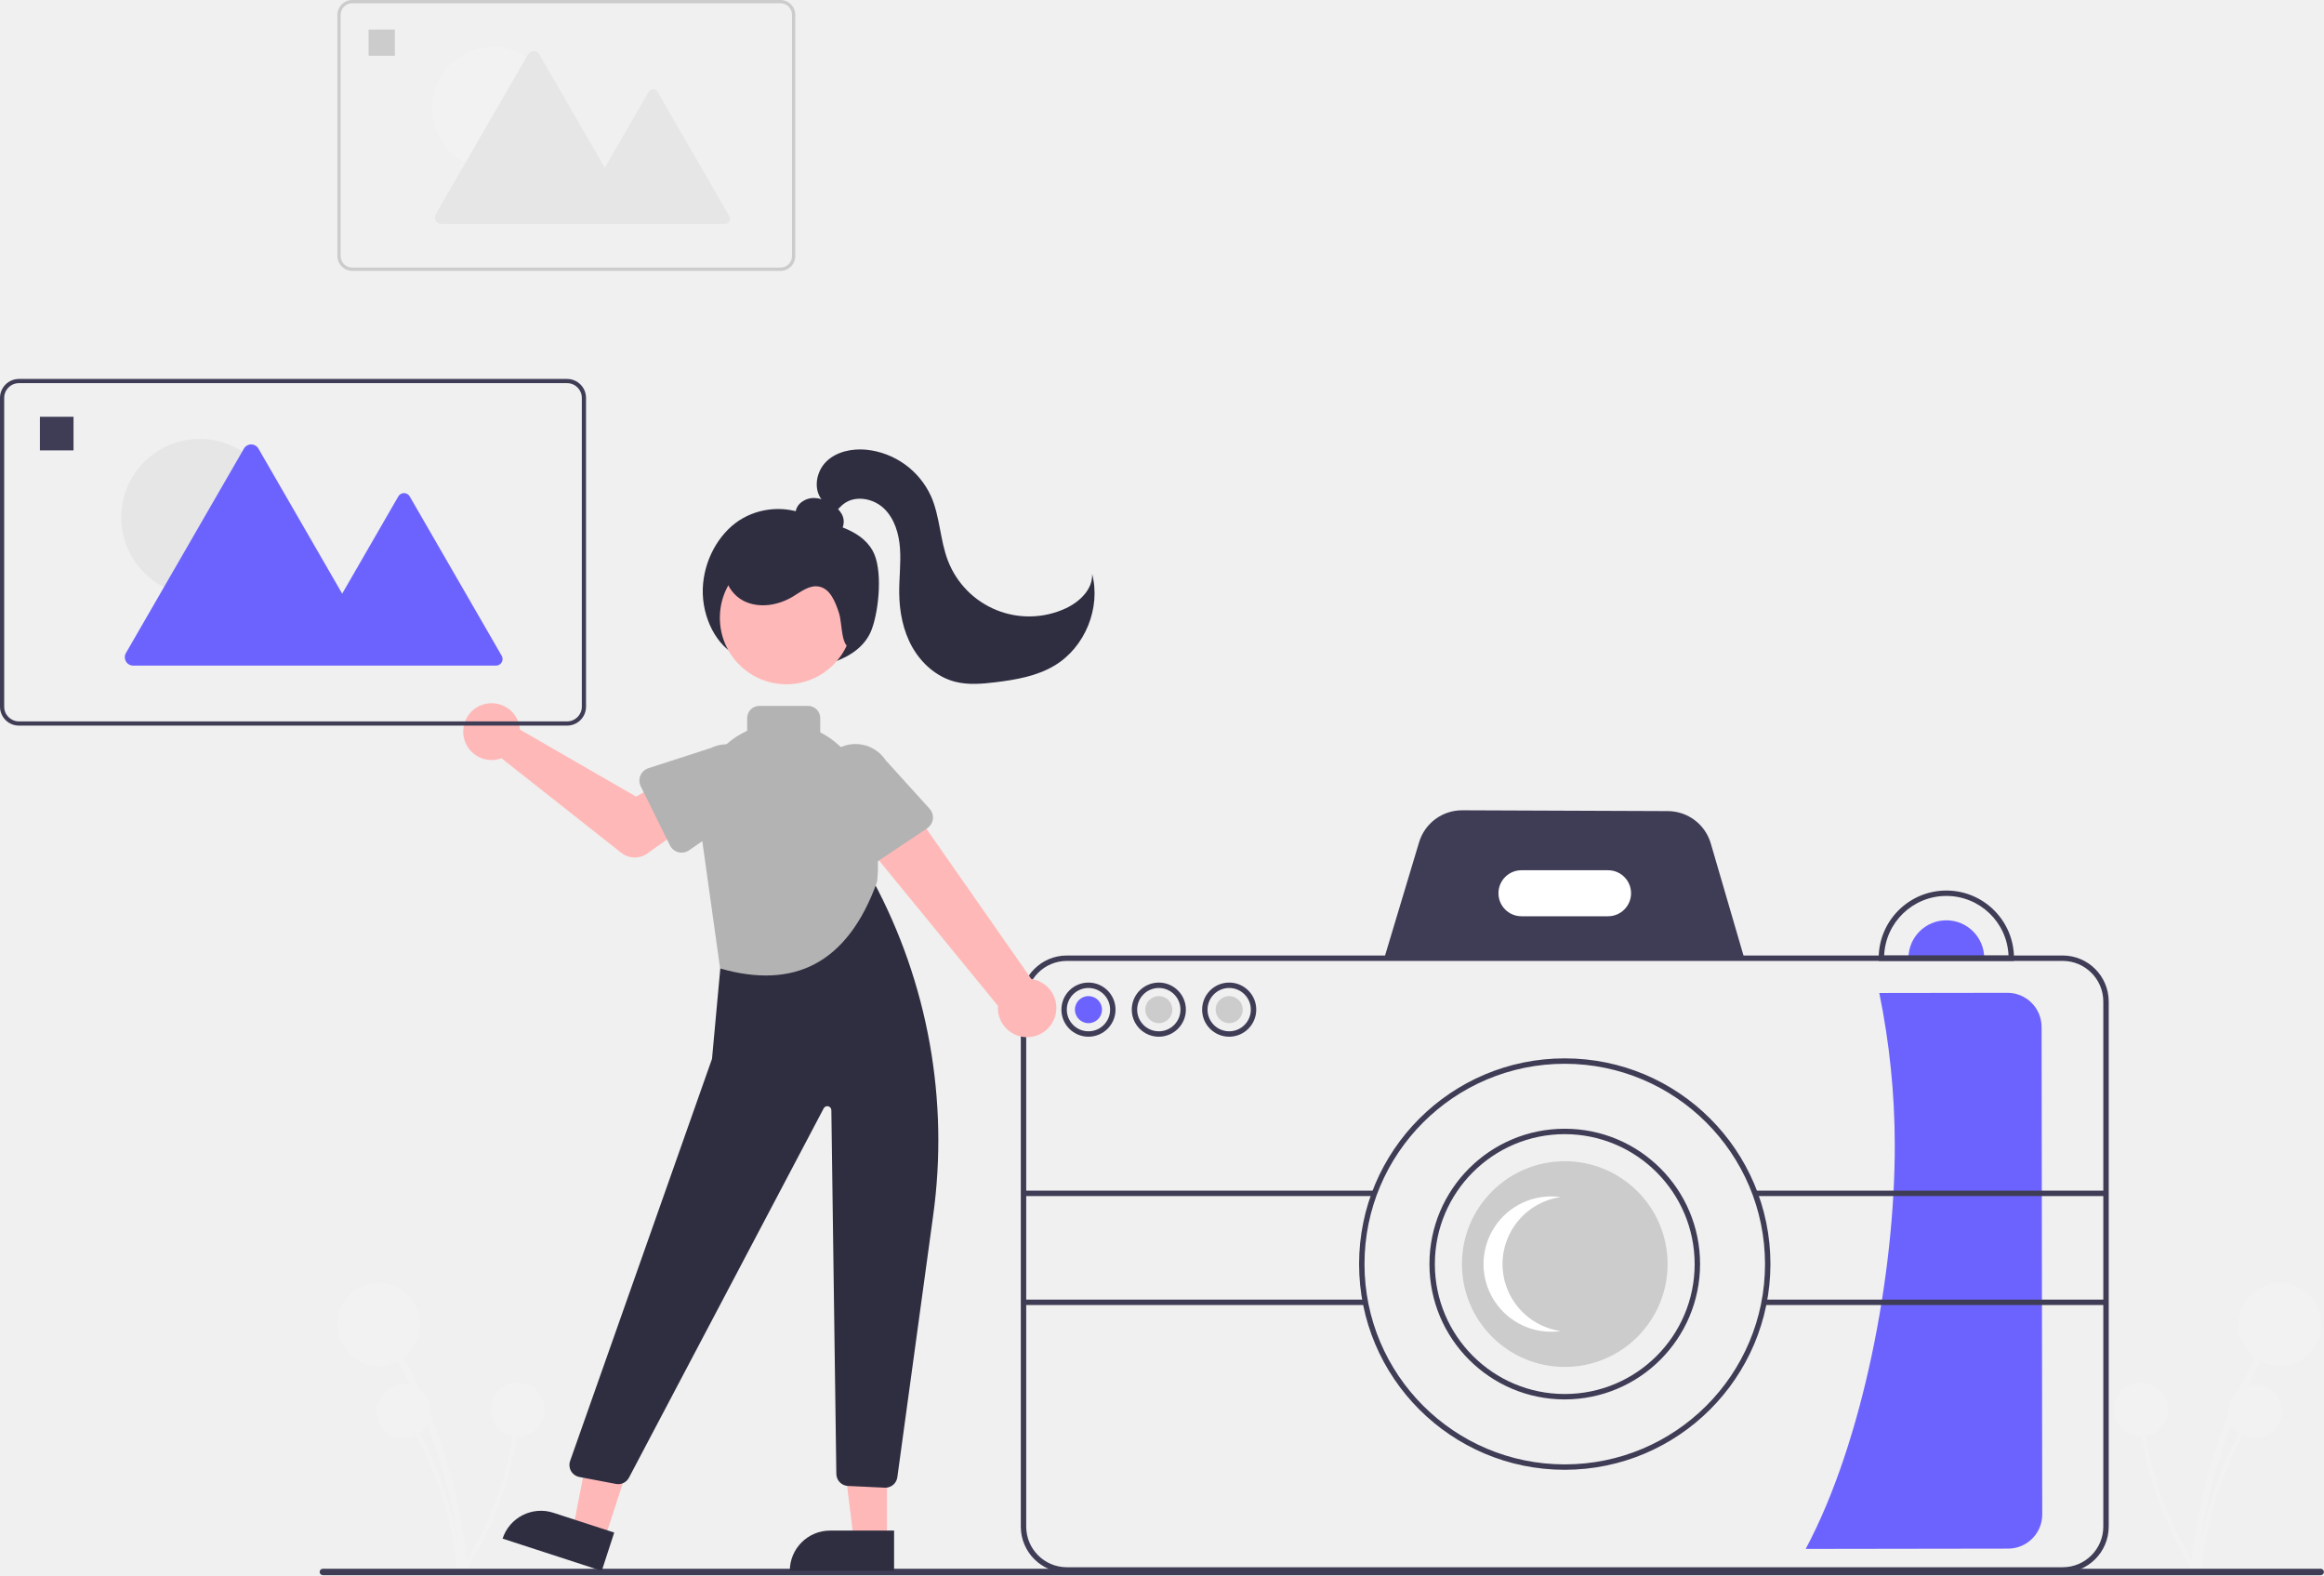
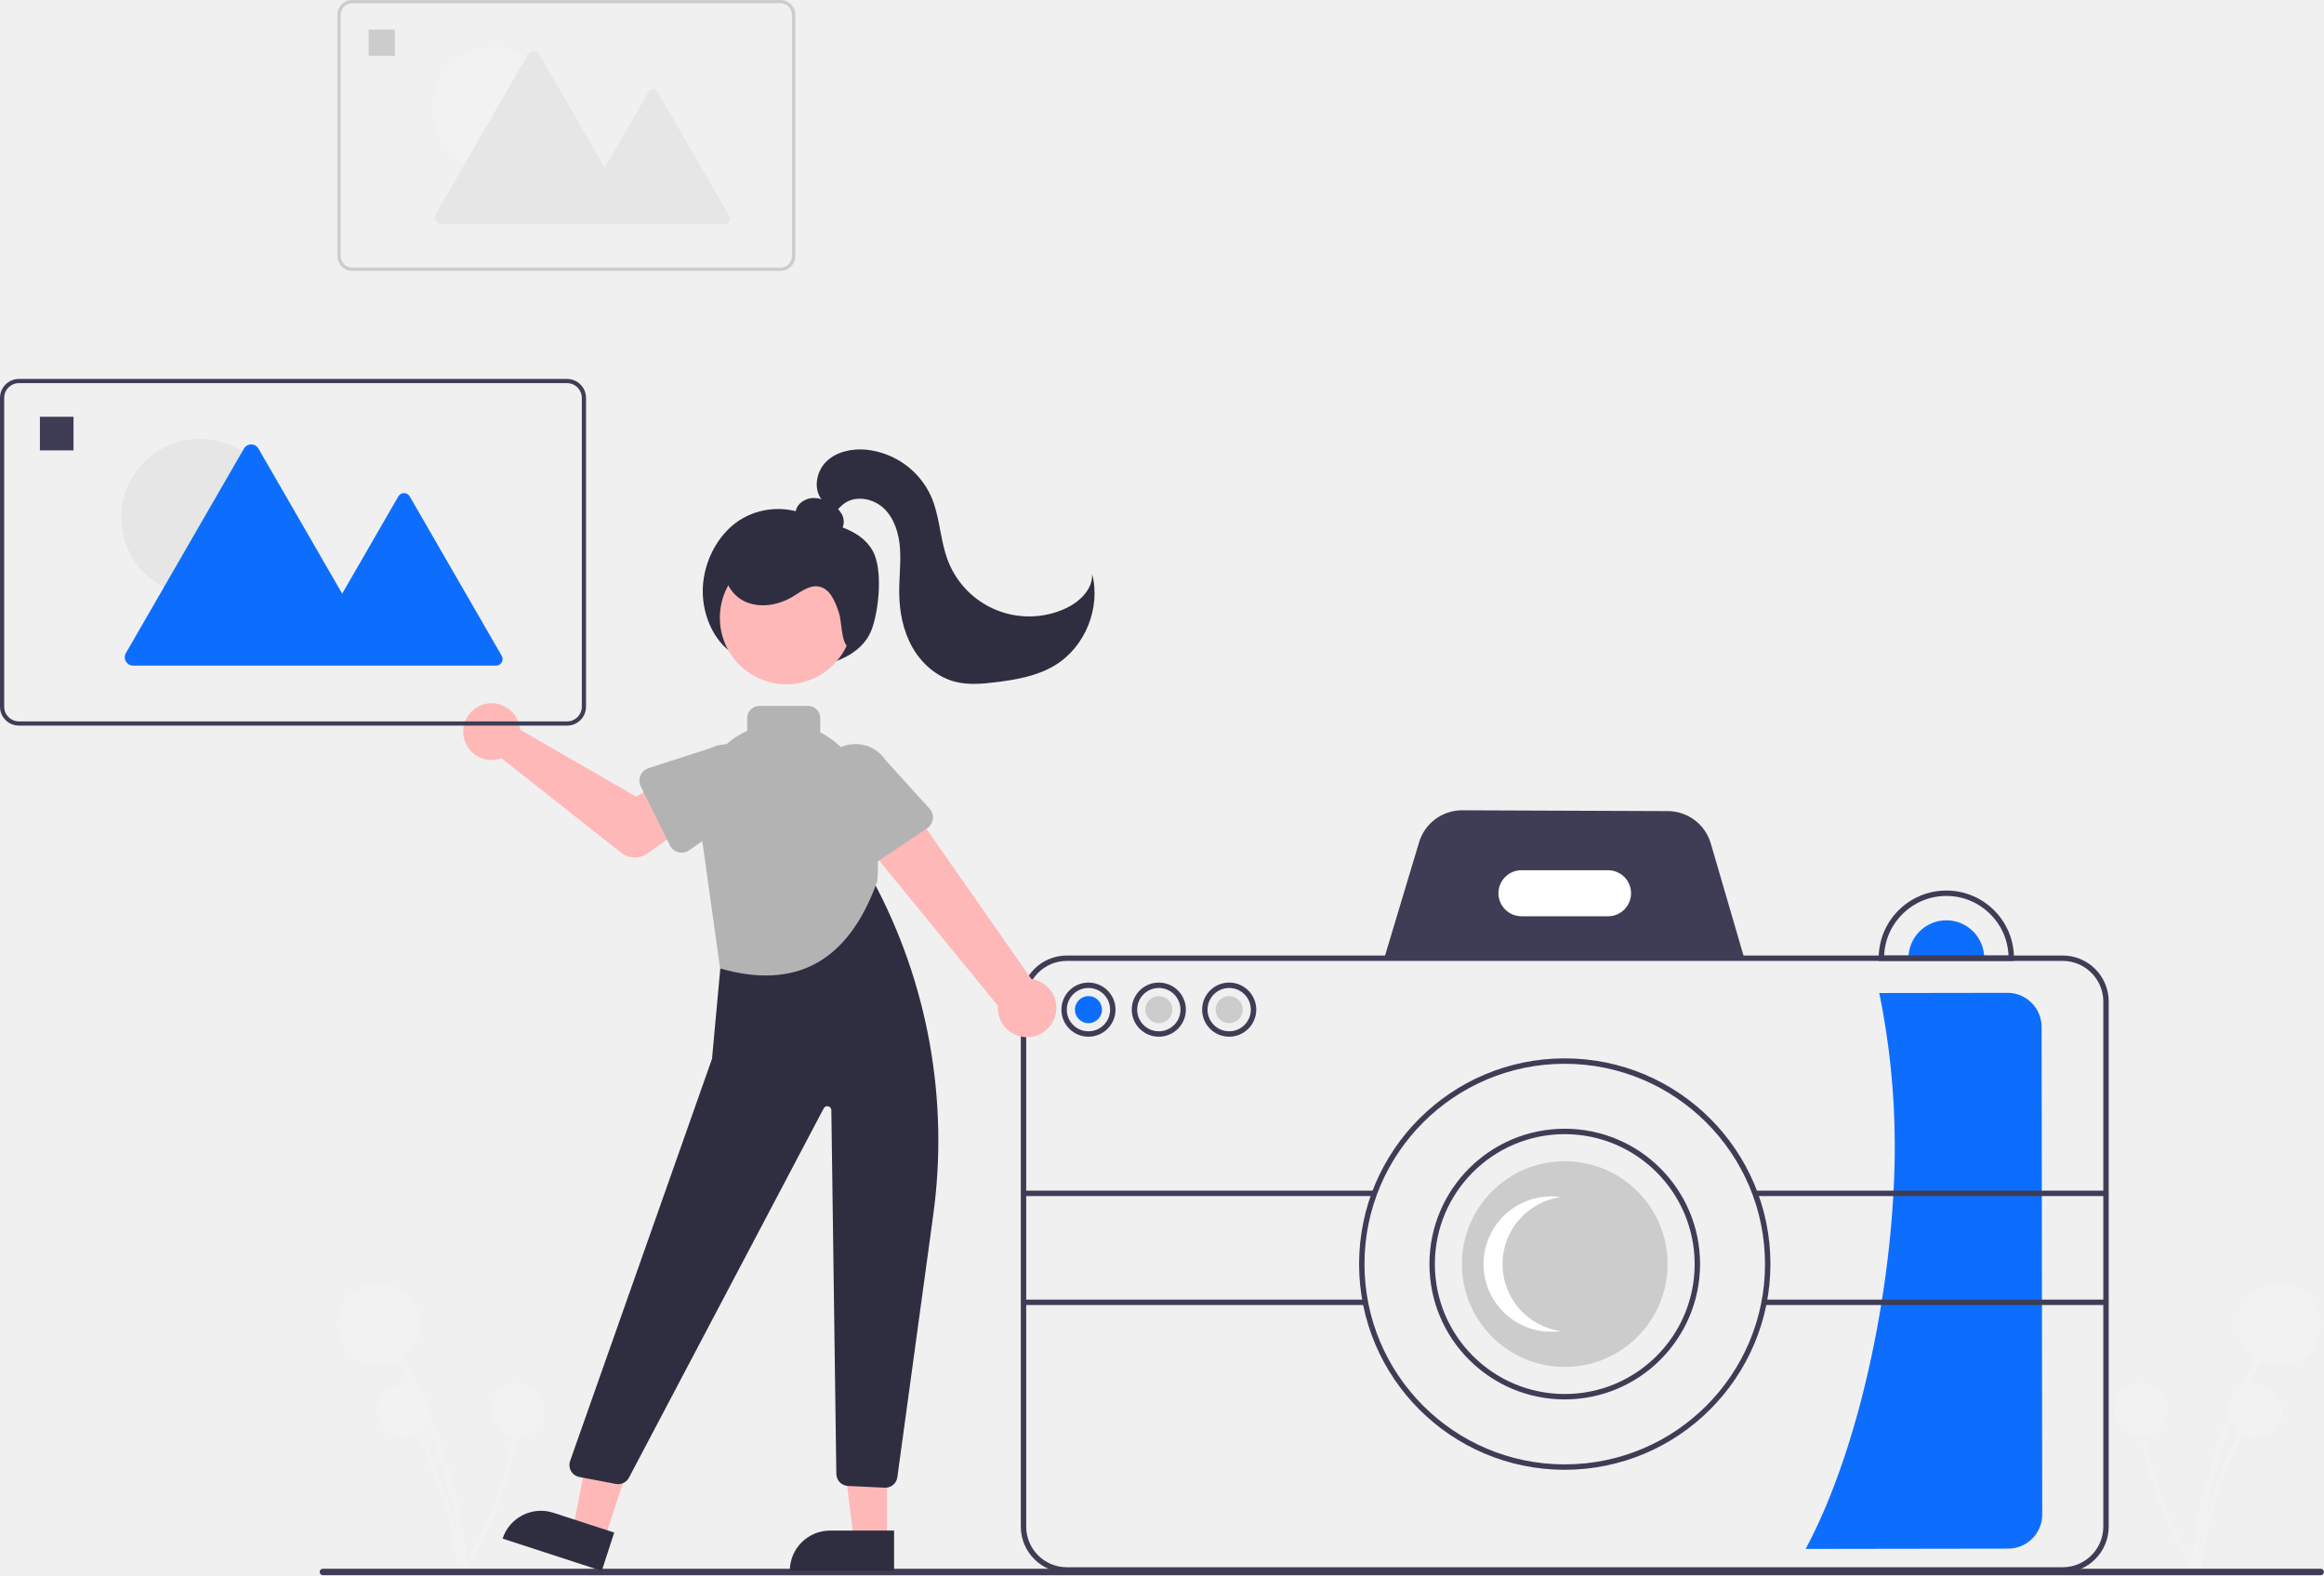
<svg xmlns="http://www.w3.org/2000/svg" data-name="Layer 1" width="858.756" height="581.934" viewBox="0 0 858.756 581.934">
  <path d="M982.603,738.675a198.585,198.585,0,0,1,16.436-62.675q3.709-8.286,8.165-16.208a1.21,1.21,0,0,0-2.089-1.221,201.33,201.33,0,0,0-22.403,61.805q-1.682,9.086-2.528,18.299c-.143,1.549,2.276,1.54,2.419,0Z" transform="translate(-170.622 -159.0328)" fill="#f2f2f2" />
  <circle cx="842.441" cy="489.319" r="15.319" fill="#f2f2f2" />
  <path d="M984.17,739.082a128.832,128.832,0,0,1,10.662-40.66q2.406-5.376,5.297-10.515a.785.785,0,0,0-1.355-.792,130.613,130.613,0,0,0-14.534,40.096q-1.091,5.894-1.64,11.872c-.093,1.005,1.477.999,1.569,0Z" transform="translate(-170.622 -159.0328)" fill="#f2f2f2" />
  <circle cx="833.309" cy="521.452" r="9.938" fill="#f2f2f2" />
  <path d="M982.19,738.144a128.832,128.832,0,0,1-16.601-38.618q-1.409-5.719-2.29-11.549a.785.785,0,0,0-1.555.209,130.612,130.612,0,0,0,13.202,40.554q2.765,5.319,6.008,10.369c.545.85,1.779-.121,1.237-.965Z" transform="translate(-170.622 -159.0328)" fill="#f2f2f2" />
  <circle cx="791.108" cy="520.755" r="9.938" fill="#f2f2f2" />
  <path d="M341.049,738.675a198.585,198.585,0,0,0-16.436-62.675q-3.709-8.286-8.165-16.208a1.21,1.21,0,0,1,2.089-1.221,201.33,201.33,0,0,1,22.403,61.805q1.682,9.086,2.528,18.299c.143,1.549-2.276,1.54-2.419,0Z" transform="translate(-170.622 -159.0328)" fill="#f2f2f2" />
  <circle cx="139.968" cy="489.319" r="15.319" fill="#f2f2f2" />
  <path d="M339.482,739.082a128.832,128.832,0,0,0-10.662-40.66q-2.406-5.376-5.297-10.515a.785.785,0,0,1,1.355-.792,130.612,130.612,0,0,1,14.534,40.096q1.091,5.894,1.64,11.872c.093,1.005-1.477.999-1.569,0Z" transform="translate(-170.622 -159.0328)" fill="#f2f2f2" />
  <circle cx="149.1" cy="521.452" r="9.938" fill="#f2f2f2" />
  <path d="M341.463,738.144A128.831,128.831,0,0,0,358.064,699.526q1.409-5.719,2.291-11.549a.785.785,0,0,1,1.555.209,130.612,130.612,0,0,1-13.202,40.554Q345.944,734.058,342.7,739.109c-.545.85-1.779-.121-1.237-.965Z" transform="translate(-170.622 -159.0328)" fill="#f2f2f2" />
  <circle cx="191.3" cy="520.755" r="9.938" fill="#f2f2f2" />
-   <path d="M925.025,538.412l.239,180.114a12.626,12.626,0,0,1-12.593,12.63l-74.817.11c21.062-39.4,32.987-101.415,32.917-149.218a281.271,281.271,0,0,0-5.721-56.161l47.345-.069A12.626,12.626,0,0,1,925.025,538.412Z" transform="translate(-170.622 -159.0328)" fill="#6c63ff" />
+   <path d="M925.025,538.412l.239,180.114a12.626,12.626,0,0,1-12.593,12.63l-74.817.11c21.062-39.4,32.987-101.415,32.917-149.218a281.271,281.271,0,0,0-5.721-56.161l47.345-.069A12.626,12.626,0,0,1,925.025,538.412Z" transform="translate(-170.622 -159.0328)" fill="#0d6efd" />
  <path d="M1028.187,740.967h-738.294a1.191,1.191,0,0,1,0-2.381h738.294a1.191,1.191,0,0,1,0,2.381Z" transform="translate(-170.622 -159.0328)" fill="#3f3d56" />
  <path d="M815.388,513.794l-133.338-.523,12.966-43.137a16.599,16.599,0,0,1,15.804-11.75h.063l76.106.299a16.597,16.597,0,0,1,15.774,11.875Z" transform="translate(-170.622 -159.0328)" fill="#3f3d56" />
-   <path d="M889.826,499.033a14,14,0,0,0-14,14h28A14,14,0,0,0,889.826,499.033Z" transform="translate(-170.622 -159.0328)" fill="#6c63ff" />
+   <path d="M889.826,499.033a14,14,0,0,0-14,14h28A14,14,0,0,0,889.826,499.033Z" transform="translate(-170.622 -159.0328)" fill="#0d6efd" />
  <path d="M932.826,740.033h-368a17.019,17.019,0,0,1-17-17v-194a17.019,17.019,0,0,1,17-17h368a17.019,17.019,0,0,1,17,17v194A17.019,17.019,0,0,1,932.826,740.033Zm-368-226a15.017,15.017,0,0,0-15,15v194a15.017,15.017,0,0,0,15,15h368a15.017,15.017,0,0,0,15-15v-194a15.017,15.017,0,0,0-15-15Z" transform="translate(-170.622 -159.0328)" fill="#3f3d56" />
  <path d="M764.826,497.533h-32a8.5,8.5,0,0,1,0-17h32a8.5,8.5,0,0,1,0,17Z" transform="translate(-170.622 -159.0328)" fill="#fff" />
  <path d="M748.826,702.033a76,76,0,1,1,76-76A76.086,76.086,0,0,1,748.826,702.033Zm0-150a74,74,0,1,0,74,74A74.084,74.084,0,0,0,748.826,552.033Z" transform="translate(-170.622 -159.0328)" fill="#3f3d56" />
  <path d="M748.826,676.033a50,50,0,1,1,50-50A50.056,50.056,0,0,1,748.826,676.033Zm0-98a48,48,0,1,0,48,48A48.054,48.054,0,0,0,748.826,578.033Z" transform="translate(-170.622 -159.0328)" fill="#3f3d56" />
  <circle cx="578.204" cy="467" r="38" fill="#ccc" />
  <path d="M725.826,626.033a25.001,25.001,0,0,1,21.5-24.751,25,25,0,1,0,0,49.502A25.001,25.001,0,0,1,725.826,626.033Z" transform="translate(-170.622 -159.0328)" fill="#fff" />
  <path d="M914.826,514.033h-50v-1a25,25,0,0,1,50,0Zm-47.979-2h45.957a23,23,0,0,0-45.957,0Z" transform="translate(-170.622 -159.0328)" fill="#3f3d56" />
  <path d="M572.826,542.033a10,10,0,1,1,10-10A10.011,10.011,0,0,1,572.826,542.033Zm0-18a8,8,0,1,0,8,8A8.009,8.009,0,0,0,572.826,524.033Z" transform="translate(-170.622 -159.0328)" fill="#3f3d56" />
-   <circle cx="402.204" cy="373" r="5" fill="#6c63ff" />
+   <circle cx="402.204" cy="373" r="5" fill="#0d6efd" />
  <circle cx="428.204" cy="373" r="5" fill="#ccc" />
  <circle cx="454.204" cy="373" r="5" fill="#ccc" />
  <path d="M598.826,542.033a10,10,0,1,1,10-10A10.011,10.011,0,0,1,598.826,542.033Zm0-18a8,8,0,1,0,8,8A8.009,8.009,0,0,0,598.826,524.033Z" transform="translate(-170.622 -159.0328)" fill="#3f3d56" />
  <path d="M624.826,542.033a10,10,0,1,1,10-10A10.011,10.011,0,0,1,624.826,542.033Zm0-18a8,8,0,1,0,8,8A8.009,8.009,0,0,0,624.826,524.033Z" transform="translate(-170.622 -159.0328)" fill="#3f3d56" />
  <rect x="378.204" y="439.874" width="130" height="2" fill="#3f3d56" />
  <rect x="378.204" y="480.126" width="126.771" height="2" fill="#3f3d56" />
  <rect x="648.204" y="439.874" width="130" height="2" fill="#3f3d56" />
  <rect x="651.204" y="480.126" width="126.771" height="2" fill="#3f3d56" />
  <path d="M443.448,401.509c-8.109-3.725-13.44-14.377-13.137-24.881s5.831-20.329,13.456-25.338a26.649,26.649,0,0,1,25.219-1.906c8.183,3.483,19.169,4.432,24.087,13.089,3.78,6.653,2.418,21.495-.258,28.892-2.313,6.394-7.968,9.997-13.483,12.013a45.34,45.34,0,0,1-37.511-3.022" transform="translate(-170.622 -159.0328)" fill="#2f2e41" />
  <polygon points="223.381 568.707 211.722 564.914 220.803 518.141 238.01 523.739 223.381 568.707" fill="#ffb8b8" />
  <path d="M372.583,718.896h23.644a0,0,0,0,1,0,0v14.887a0,0,0,0,1,0,0H357.696a0,0,0,0,1,0,0v0A14.887,14.887,0,0,1,372.583,718.896Z" transform="translate(72.57497 -240.0198) rotate(18.021)" fill="#2f2e41" />
  <polygon points="327.75 568.961 315.49 568.96 309.658 521.672 327.752 521.673 327.75 568.961" fill="#ffb8b8" />
  <path d="M306.733,565.457h23.644a0,0,0,0,1,0,0v14.887a0,0,0,0,1,0,0H291.846a0,0,0,0,1,0,0v0A14.887,14.887,0,0,1,306.733,565.457Z" fill="#2f2e41" />
  <path d="M497.755,708.652c-.074,0-.147-.002-.222-.006l-13.586-.647a4.506,4.506,0,0,1-4.285-4.433L477.821,569.175a1.5,1.5,0,0,0-2.827-.679l-71.959,136.44a4.476,4.476,0,0,1-4.822,2.321l-13.521-2.575a4.499,4.499,0,0,1-3.401-5.918l52.43-148.552,4.034-43.943a4.47,4.47,0,0,1,3.936-4.05c15.277-1.877,36.624-14.395,45.092-19.689a4.446,4.446,0,0,1,3.531-.531,4.556,4.556,0,0,1,2.831,2.245A202.748,202.748,0,0,1,515.422,608.221l-13.217,96.54A4.475,4.475,0,0,1,497.755,708.652Z" transform="translate(-170.622 -159.0328)" fill="#2f2e41" />
  <circle cx="290.564" cy="228.237" r="24.561" fill="#ffb8b8" />
  <path d="M436.714,516.821l-7.396-52.845a31.045,31.045,0,0,1,60.574-13.635c2.106,9.769,6.385,21.66,4.822,34.479h0C483.761,515.22,463.878,524.593,436.714,516.821Z" transform="translate(-170.622 -159.0328)" fill="#b3b3b3" />
  <path d="M469.214,434.821h-18a4.505,4.505,0,0,1-4.5-4.5v-6a4.505,4.505,0,0,1,4.5-4.5h18a4.505,4.505,0,0,1,4.5,4.5v6A4.505,4.505,0,0,1,469.214,434.821Z" transform="translate(-170.622 -159.0328)" fill="#b3b3b3" />
  <path d="M560.437,534.703a10.743,10.743,0,0,0-8.715-13.979l-56.029-80.214L479.079,456.935l60.299,73.683a10.801,10.801,0,0,0,21.059,4.085Z" transform="translate(-170.622 -159.0328)" fill="#ffb8b8" />
  <path d="M513.22,465.049l-20.234,13.507a4.817,4.817,0,0,1-7.029-1.948l-10.365-21.928A13.377,13.377,0,0,1,497.888,439.892l16.229,17.919a4.817,4.817,0,0,1-.897,7.239Z" transform="translate(-170.622 -159.0328)" fill="#b3b3b3" />
  <path d="M362.502,426.923a10.526,10.526,0,0,1,.239,1.64l42.957,24.782,10.441-6.011,11.131,14.572-17.45,12.438a8,8,0,0,1-9.598-.234l-44.297-34.946a10.497,10.497,0,1,1,6.576-12.241Z" transform="translate(-170.622 -159.0328)" fill="#ffb8b8" />
  <path d="M418.185,471.353l-10.794-21.802a4.817,4.817,0,0,1,2.835-6.72l23.078-7.46a13.377,13.377,0,0,1,11.8,24.012L425.248,473.173a4.817,4.817,0,0,1-7.063-1.82Z" transform="translate(-170.622 -159.0328)" fill="#b3b3b3" />
  <path d="M477.668,356.337a4.063,4.063,0,0,0,4.317-2.409,5.851,5.851,0,0,0-.416-5.138,10.736,10.736,0,0,0-3.776-3.703,12.406,12.406,0,0,0-5.982-2.058,7.461,7.461,0,0,0-5.794,2.199,5.377,5.377,0,0,0-.972,5.928c.898,1.732,2.783,2.703,4.619,3.362a27.094,27.094,0,0,0,11.378,1.494" transform="translate(-170.622 -159.0328)" fill="#2f2e41" />
  <path d="M485.522,398.452c-4.293.202-3.554-8.907-4.897-12.989s-3.196-8.951-7.421-9.734c-3.463-.641-6.592,1.891-9.609,3.709-5.376,3.24-12.336,4.435-17.981,1.691s-9.079-10.078-6.333-15.723a12.876,12.876,0,0,1,8.049-6.341,25.906,25.906,0,0,1,10.462-.503,53.527,53.527,0,0,1,21.886,7.757c4.582,2.874,8.942,6.786,10.306,12.02s1.92,19.465-3.413,20.366Z" transform="translate(-170.622 -159.0328)" fill="#2f2e41" />
  <path d="M474.29,343.668c-3.243-4.111-2.021-10.588,1.758-14.211s9.4-4.753,14.615-4.292a29.621,29.621,0,0,1,24.025,17.275c3.296,7.539,3.269,16.163,6.249,23.832a32.137,32.137,0,0,0,43.41,17.543c5.188-2.392,10.128-7.076,9.832-12.782,3.28,12.646-2.628,27.112-13.823,33.847-6.557,3.945-14.323,5.284-21.92,6.206-4.951.601-10.039,1.047-14.87-.19-6.759-1.731-12.418-6.72-15.845-12.798s-4.775-13.161-4.827-20.138c-.041-5.435.671-10.873.295-16.296s-2.006-11.031-5.937-14.785-10.564-4.99-14.878-1.683c-1.734,1.329-3.004,3.27-4.956,4.25s-5.036.218-5.167-1.963Z" transform="translate(-170.622 -159.0328)" fill="#2f2e41" />
  <path d="M380.185,427.099H177.607a6.994,6.994,0,0,1-6.985-6.985V306.018a6.994,6.994,0,0,1,6.985-6.985H380.185A6.993,6.993,0,0,1,387.17,306.018V420.113A6.993,6.993,0,0,1,380.185,427.099ZM177.607,300.585a5.439,5.439,0,0,0-5.433,5.433V420.113a5.439,5.439,0,0,0,5.433,5.433H380.185a5.439,5.439,0,0,0,5.433-5.433V306.018a5.439,5.439,0,0,0-5.433-5.433Z" transform="translate(-170.622 -159.0328)" fill="#3f3d56" />
  <circle cx="73.768" cy="191.125" r="28.967" fill="#e6e6e6" />
-   <path d="M356.012,401.309l-34.003-58.895a2.421,2.421,0,0,0-4.194,0l-20.751,35.942-30.936-53.582a3.105,3.105,0,0,0-5.377,0L217.155,400.284a3.105,3.105,0,0,0,2.689,4.657h134.072A2.421,2.421,0,0,0,356.012,401.309Z" transform="translate(-170.622 -159.0328)" fill="#6c63ff" />
+   <path d="M356.012,401.309l-34.003-58.895a2.421,2.421,0,0,0-4.194,0l-20.751,35.942-30.936-53.582a3.105,3.105,0,0,0-5.377,0L217.155,400.284a3.105,3.105,0,0,0,2.689,4.657h134.072A2.421,2.421,0,0,0,356.012,401.309Z" transform="translate(-170.622 -159.0328)" fill="#0d6efd" />
  <rect x="14.747" y="153.971" width="12.419" height="12.419" fill="#3f3d56" />
  <path d="M459.039,259.099H300.753a5.464,5.464,0,0,1-5.458-5.458V164.491a5.465,5.465,0,0,1,5.458-5.458H459.039a5.464,5.464,0,0,1,5.458,5.458v89.15A5.464,5.464,0,0,1,459.039,259.099ZM300.753,160.246a4.25,4.25,0,0,0-4.245,4.245v89.15a4.25,4.25,0,0,0,4.245,4.245H459.039a4.25,4.25,0,0,0,4.245-4.245V164.491a4.25,4.25,0,0,0-4.245-4.245Z" transform="translate(-170.622 -159.0328)" fill="#ccc" />
  <circle cx="182.312" cy="39.947" r="22.634" fill="#f2f2f2" />
  <path d="M440.152,238.947,413.583,192.929a1.892,1.892,0,0,0-3.277,0l-16.214,28.084L369.92,179.146a2.426,2.426,0,0,0-4.202,0L331.654,238.147a2.426,2.426,0,0,0,2.101,3.639H438.513A1.892,1.892,0,0,0,440.152,238.947Z" transform="translate(-170.622 -159.0328)" fill="#e6e6e6" />
  <rect x="136.195" y="10.916" width="9.703" height="9.703" fill="#ccc" />
</svg>
